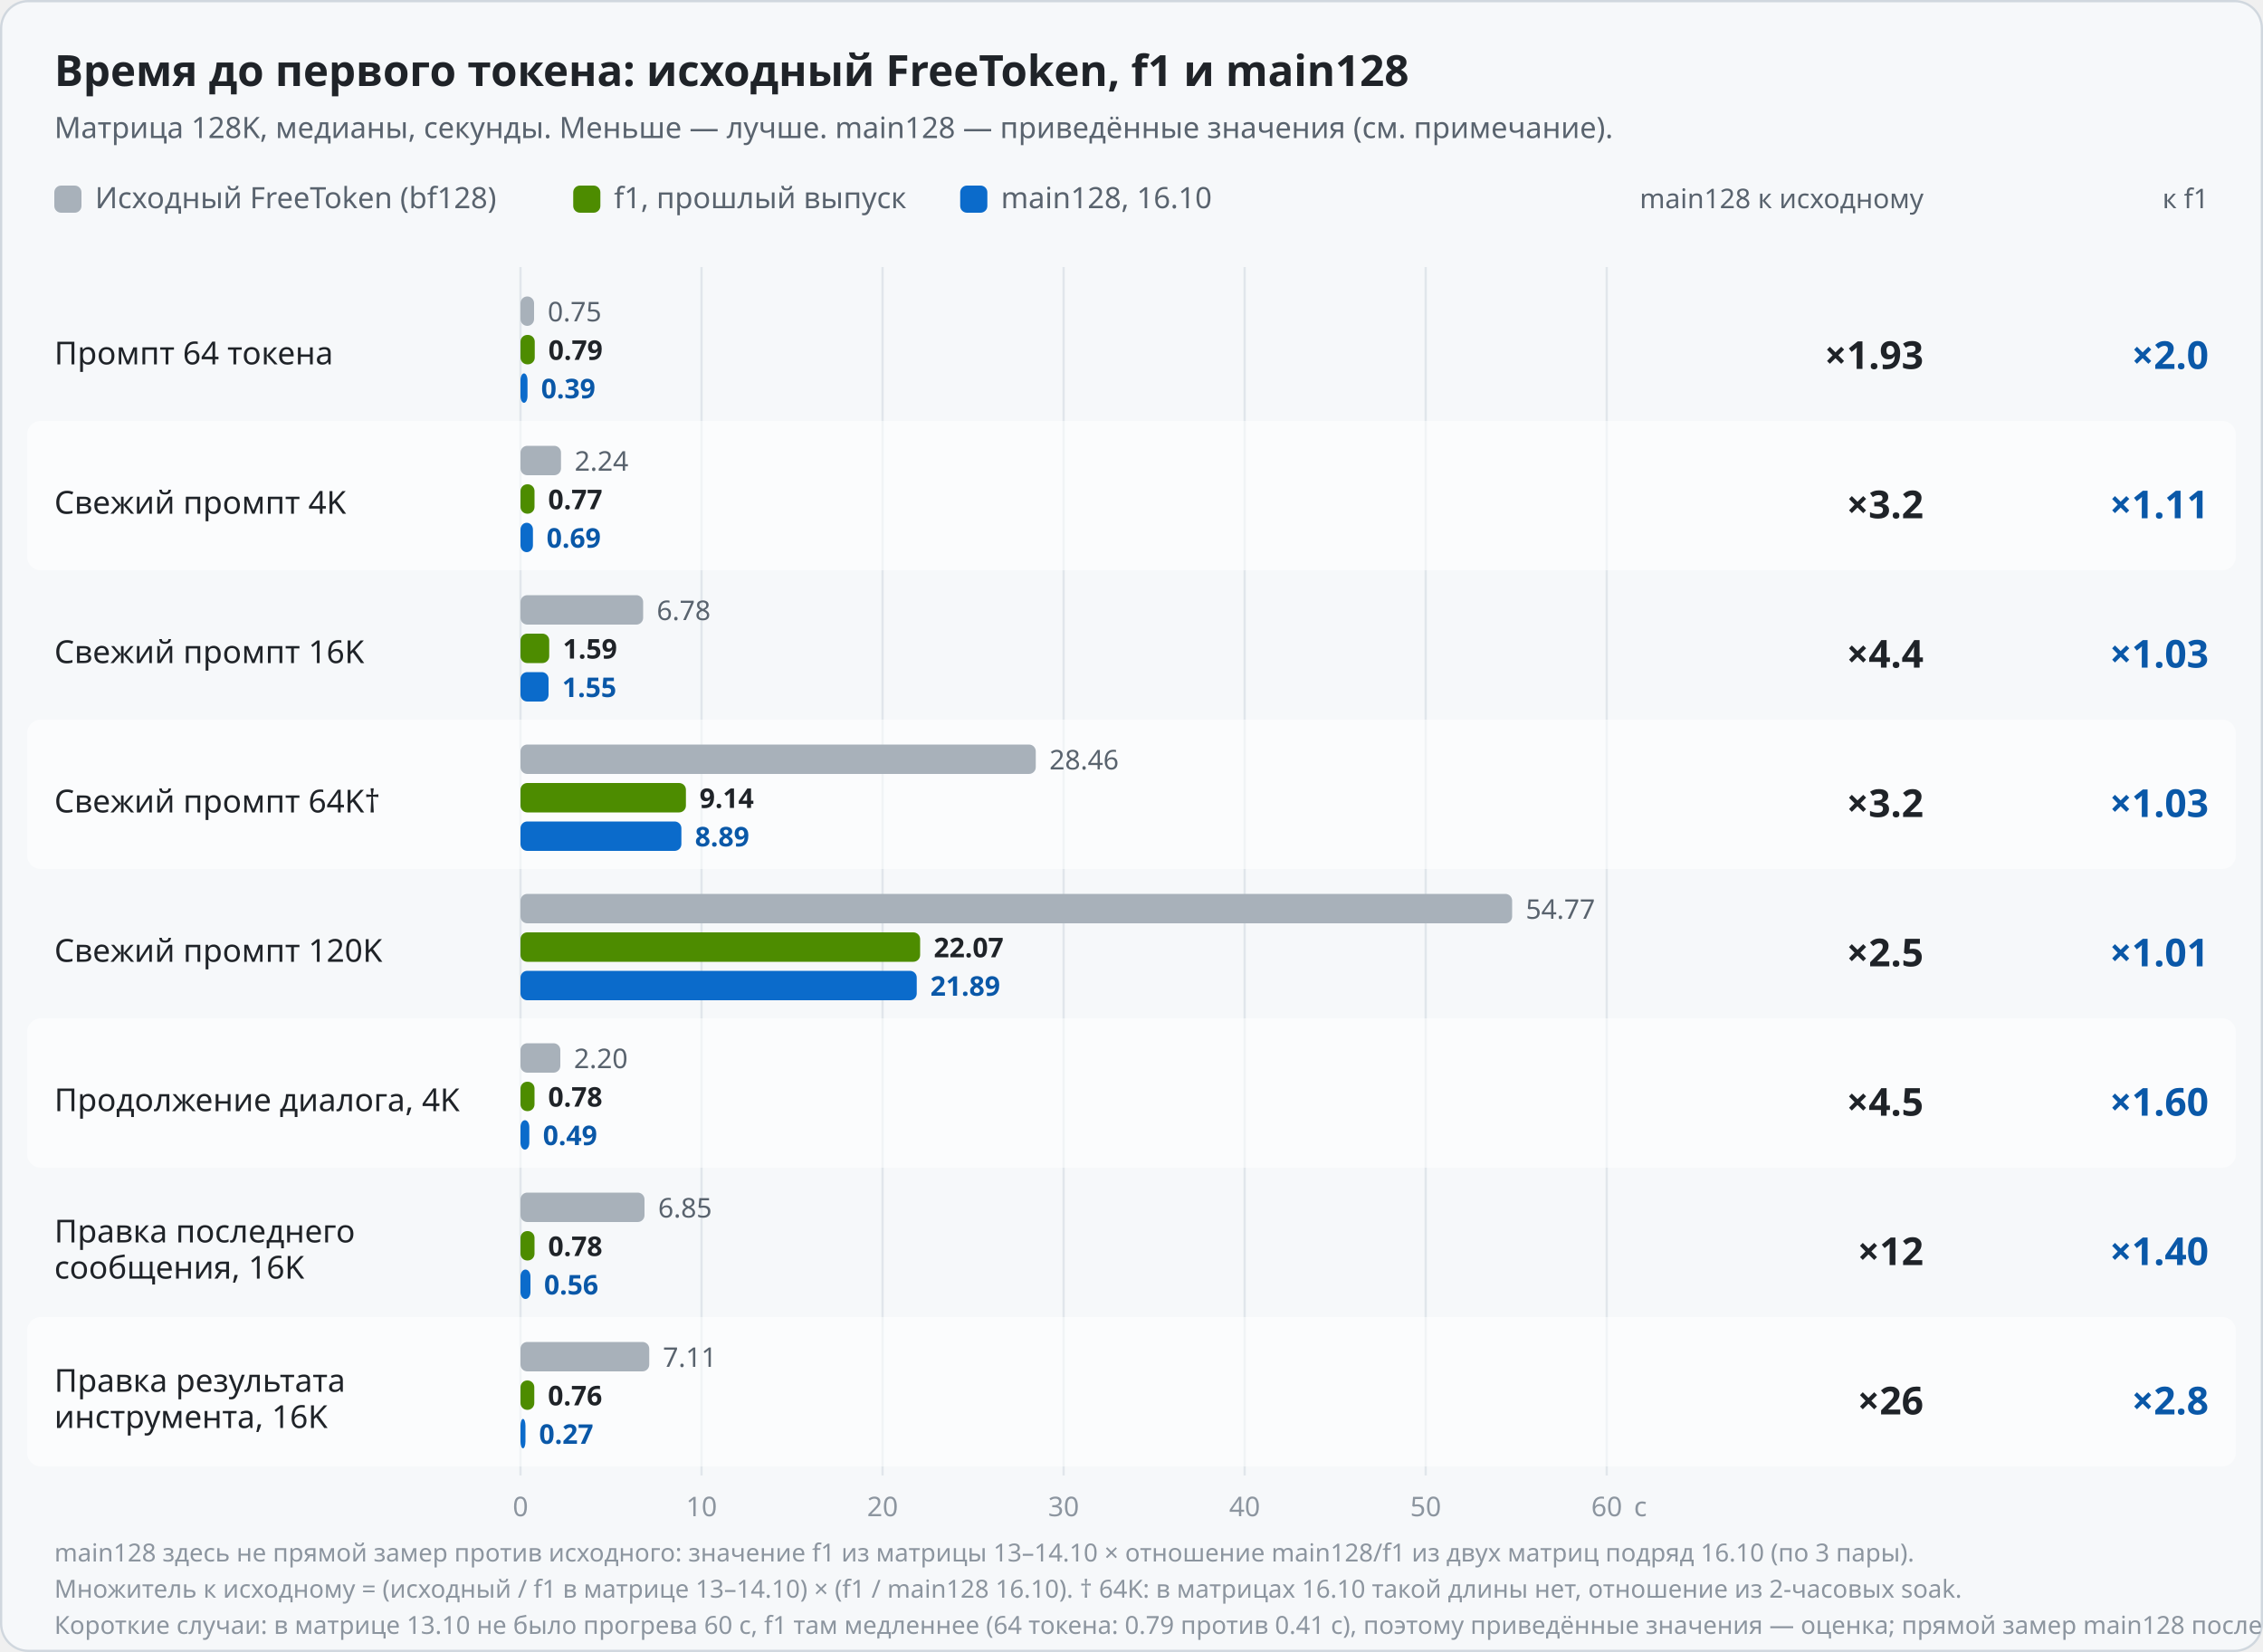
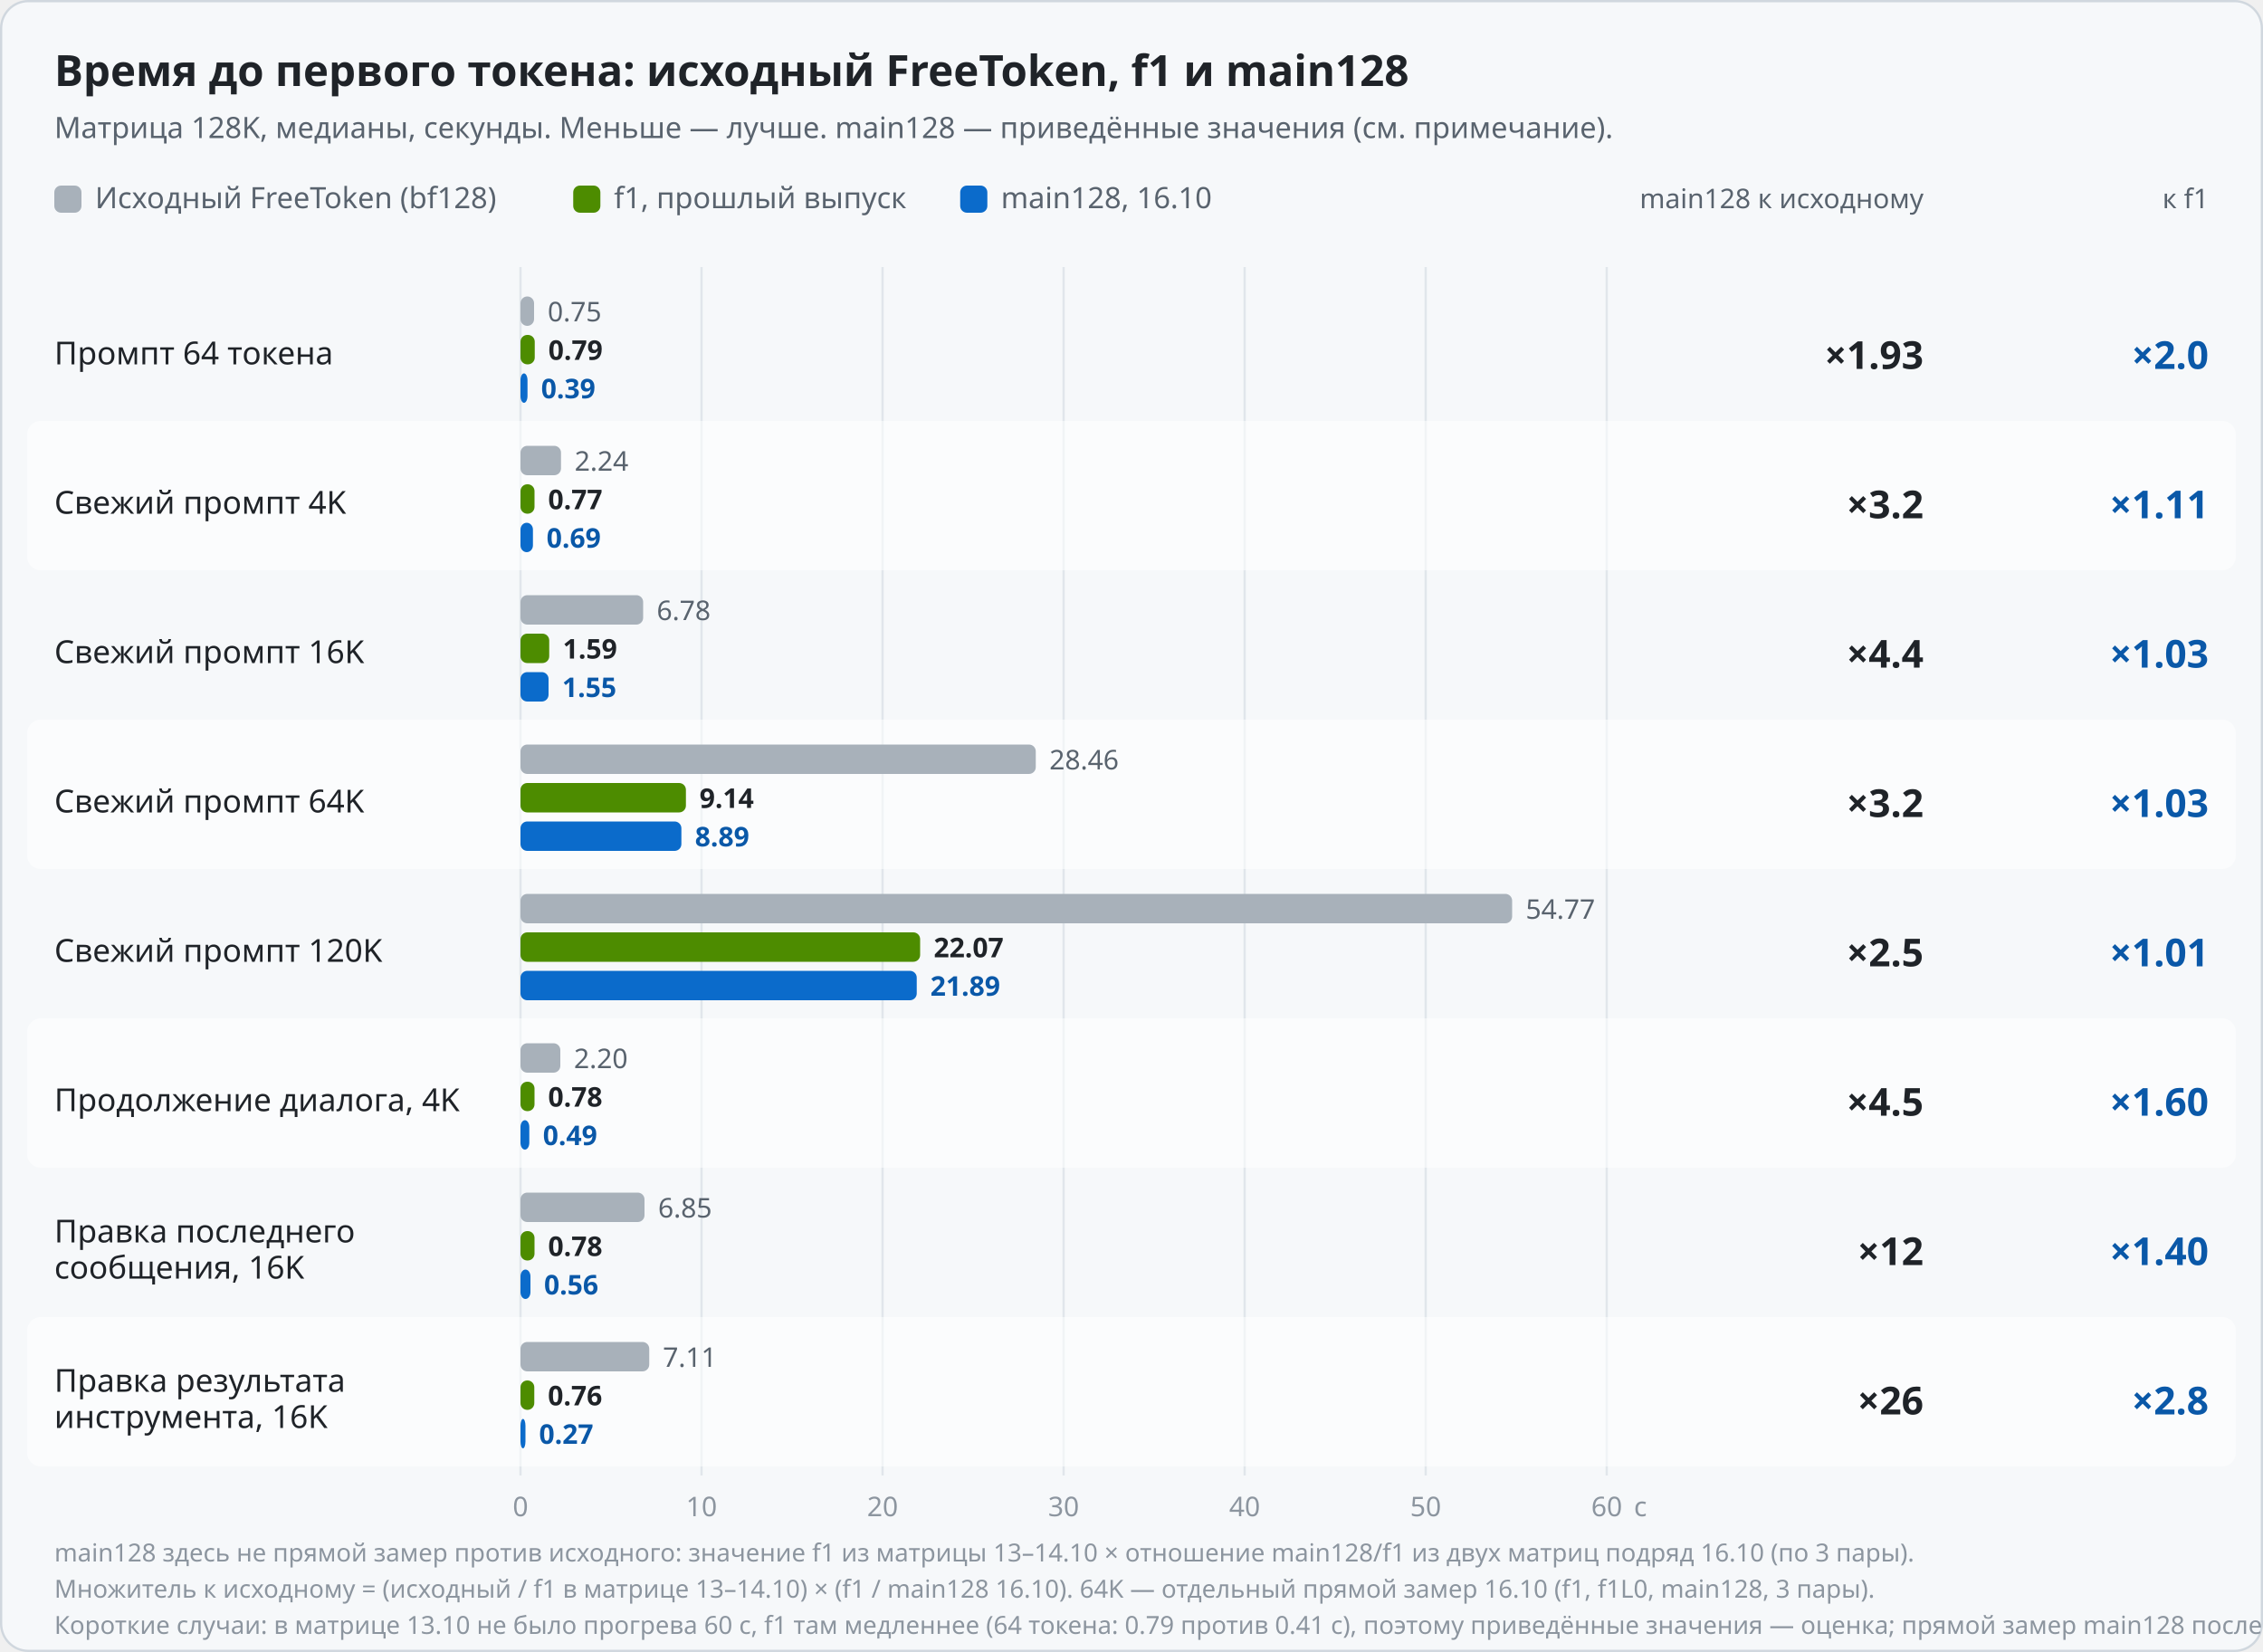
<svg xmlns="http://www.w3.org/2000/svg" width="1000" height="730" viewBox="0 0 1000 730" font-family="-apple-system,BlinkMacSystemFont,'Segoe UI','Noto Sans',Helvetica,Arial,sans-serif" role="img" aria-label="Время до первого токена: исходный FreeToken, f1 и main128">
  <rect x="0.5" y="0.5" width="999" height="729" rx="12" fill="#f6f8fa" stroke="#d0d7de" />
  <text x="24.0" y="38.0" font-size="19" fill="#1f2328" text-anchor="start" font-weight="600">Время до первого токена: исходный FreeToken, f1 и main128</text>
  <text x="24.0" y="61.0" font-size="13" fill="#59636e" text-anchor="start">Матрица 128K, медианы, секунды. Меньше — лучше. main128 — приведённые значения (см. примечание).</text>
  <rect x="24.0" y="82.0" width="12.0" height="12.0" rx="3" fill="#a8b1ba" />
  <text x="42.0" y="92.0" font-size="13" fill="#59636e" text-anchor="start">Исходный FreeToken (bf128)</text>
  <rect x="253.3" y="82.0" width="12.0" height="12.0" rx="3" fill="#4d8c00" />
  <text x="271.3" y="92.0" font-size="13" fill="#59636e" text-anchor="start">f1, прошлый выпуск</text>
  <rect x="424.3" y="82.0" width="12.0" height="12.0" rx="3" fill="#0b6bcb" />
  <text x="442.3" y="92.0" font-size="13" fill="#59636e" text-anchor="start">main128, 16.10</text>
  <text x="850.0" y="92.0" font-size="12" fill="#59636e" text-anchor="end">main128 к исходному</text>
  <text x="976.0" y="92.0" font-size="12" fill="#59636e" text-anchor="end">к f1</text>
  <line x1="230.0" y1="118.0" x2="230.0" y2="652.0" stroke="#e1e6eb" stroke-width="1" />
  <text x="230.0" y="670.0" font-size="12" fill="#8c959f" text-anchor="middle">0</text>
  <line x1="310.0" y1="118.0" x2="310.0" y2="652.0" stroke="#e1e6eb" stroke-width="1" />
  <text x="310.0" y="670.0" font-size="12" fill="#8c959f" text-anchor="middle">10</text>
  <line x1="390.0" y1="118.0" x2="390.0" y2="652.0" stroke="#e1e6eb" stroke-width="1" />
  <text x="390.0" y="670.0" font-size="12" fill="#8c959f" text-anchor="middle">20</text>
  <line x1="470.0" y1="118.0" x2="470.0" y2="652.0" stroke="#e1e6eb" stroke-width="1" />
  <text x="470.0" y="670.0" font-size="12" fill="#8c959f" text-anchor="middle">30</text>
  <line x1="550.0" y1="118.0" x2="550.0" y2="652.0" stroke="#e1e6eb" stroke-width="1" />
  <text x="550.0" y="670.0" font-size="12" fill="#8c959f" text-anchor="middle">40</text>
  <line x1="630.0" y1="118.0" x2="630.0" y2="652.0" stroke="#e1e6eb" stroke-width="1" />
  <text x="630.0" y="670.0" font-size="12" fill="#8c959f" text-anchor="middle">50</text>
  <line x1="710.0" y1="118.0" x2="710.0" y2="652.0" stroke="#e1e6eb" stroke-width="1" />
  <text x="710.0" y="670.0" font-size="12" fill="#8c959f" text-anchor="middle">60</text>
  <text x="722.0" y="670.0" font-size="12" fill="#8c959f" text-anchor="start">с</text>
  <text x="24.0" y="161.0" font-size="14" fill="#1f2328" text-anchor="start">Промпт 64 токена</text>
  <rect x="230.0" y="131.0" width="6.0" height="13.0" rx="3" fill="#a8b1ba" />
  <text x="242.0" y="142.0" font-size="12" fill="#59636e" text-anchor="start">0.75</text>
  <rect x="230.0" y="148.0" width="6.3" height="13.0" rx="3" fill="#4d8c00" />
  <text x="242.3" y="159.0" font-size="12" fill="#1f2328" text-anchor="start" font-weight="600">0.79</text>
  <rect x="230.0" y="165.0" width="3.1" height="13.0" rx="3" fill="#0b6bcb" />
  <text x="239.1" y="176.0" font-size="12" fill="#0a58a8" text-anchor="start" font-weight="600">0.39</text>
  <text x="850.0" y="163.0" font-size="17" fill="#1f2328" text-anchor="end" font-weight="700">×1.93</text>
  <text x="976.0" y="163.0" font-size="17" fill="#0a58a8" text-anchor="end" font-weight="700">×2.0</text>
  <rect x="12.0" y="186.0" width="976.0" height="66.0" rx="6" fill="#ffffff" fill-opacity="0.55" />
  <text x="24.0" y="227.0" font-size="14" fill="#1f2328" text-anchor="start">Свежий промпт 4K</text>
  <rect x="230.0" y="197.0" width="17.9" height="13.0" rx="3" fill="#a8b1ba" />
  <text x="253.9" y="208.0" font-size="12" fill="#59636e" text-anchor="start">2.24</text>
  <rect x="230.0" y="214.0" width="6.2" height="13.0" rx="3" fill="#4d8c00" />
  <text x="242.2" y="225.0" font-size="12" fill="#1f2328" text-anchor="start" font-weight="600">0.77</text>
  <rect x="230.0" y="231.0" width="5.5" height="13.0" rx="3" fill="#0b6bcb" />
  <text x="241.5" y="242.0" font-size="12" fill="#0a58a8" text-anchor="start" font-weight="600">0.69</text>
  <text x="850.0" y="229.0" font-size="17" fill="#1f2328" text-anchor="end" font-weight="700">×3.2</text>
  <text x="976.0" y="229.0" font-size="17" fill="#0a58a8" text-anchor="end" font-weight="700">×1.11</text>
  <text x="24.0" y="293.0" font-size="14" fill="#1f2328" text-anchor="start">Свежий промпт 16K</text>
  <rect x="230.0" y="263.0" width="54.2" height="13.0" rx="3" fill="#a8b1ba" />
  <text x="290.2" y="274.0" font-size="12" fill="#59636e" text-anchor="start">6.78</text>
  <rect x="230.0" y="280.0" width="12.7" height="13.0" rx="3" fill="#4d8c00" />
  <text x="248.7" y="291.0" font-size="12" fill="#1f2328" text-anchor="start" font-weight="600">1.59</text>
  <rect x="230.0" y="297.0" width="12.4" height="13.0" rx="3" fill="#0b6bcb" />
  <text x="248.4" y="308.0" font-size="12" fill="#0a58a8" text-anchor="start" font-weight="600">1.55</text>
  <text x="850.0" y="295.0" font-size="17" fill="#1f2328" text-anchor="end" font-weight="700">×4.4</text>
  <text x="976.0" y="295.0" font-size="17" fill="#0a58a8" text-anchor="end" font-weight="700">×1.03</text>
  <rect x="12.0" y="318.0" width="976.0" height="66.0" rx="6" fill="#ffffff" fill-opacity="0.55" />
-   <text x="24.0" y="359.0" font-size="14" fill="#1f2328" text-anchor="start">Свежий промпт 64K†</text>
+   <text x="24.0" y="359.0" font-size="14" fill="#1f2328" text-anchor="start">Свежий промпт 64K</text>
  <rect x="230.0" y="329.0" width="227.7" height="13.0" rx="3" fill="#a8b1ba" />
  <text x="463.7" y="340.0" font-size="12" fill="#59636e" text-anchor="start">28.46</text>
  <rect x="230.0" y="346.0" width="73.1" height="13.0" rx="3" fill="#4d8c00" />
  <text x="309.1" y="357.0" font-size="12" fill="#1f2328" text-anchor="start" font-weight="600">9.14</text>
  <rect x="230.0" y="363.0" width="71.1" height="13.0" rx="3" fill="#0b6bcb" />
  <text x="307.1" y="374.0" font-size="12" fill="#0a58a8" text-anchor="start" font-weight="600">8.89</text>
  <text x="850.0" y="361.0" font-size="17" fill="#1f2328" text-anchor="end" font-weight="700">×3.2</text>
  <text x="976.0" y="361.0" font-size="17" fill="#0a58a8" text-anchor="end" font-weight="700">×1.03</text>
  <text x="24.0" y="425.0" font-size="14" fill="#1f2328" text-anchor="start">Свежий промпт 120K</text>
  <rect x="230.0" y="395.0" width="438.2" height="13.0" rx="3" fill="#a8b1ba" />
  <text x="674.2" y="406.0" font-size="12" fill="#59636e" text-anchor="start">54.77</text>
  <rect x="230.0" y="412.0" width="176.6" height="13.0" rx="3" fill="#4d8c00" />
  <text x="412.6" y="423.0" font-size="12" fill="#1f2328" text-anchor="start" font-weight="600">22.07</text>
  <rect x="230.0" y="429.0" width="175.1" height="13.0" rx="3" fill="#0b6bcb" />
  <text x="411.1" y="440.0" font-size="12" fill="#0a58a8" text-anchor="start" font-weight="600">21.89</text>
  <text x="850.0" y="427.0" font-size="17" fill="#1f2328" text-anchor="end" font-weight="700">×2.5</text>
  <text x="976.0" y="427.0" font-size="17" fill="#0a58a8" text-anchor="end" font-weight="700">×1.01</text>
  <rect x="12.0" y="450.0" width="976.0" height="66.0" rx="6" fill="#ffffff" fill-opacity="0.55" />
  <text x="24.0" y="491.0" font-size="14" fill="#1f2328" text-anchor="start">Продолжение диалога, 4K</text>
  <rect x="230.0" y="461.0" width="17.6" height="13.0" rx="3" fill="#a8b1ba" />
  <text x="253.6" y="472.0" font-size="12" fill="#59636e" text-anchor="start">2.20</text>
  <rect x="230.0" y="478.0" width="6.2" height="13.0" rx="3" fill="#4d8c00" />
  <text x="242.2" y="489.0" font-size="12" fill="#1f2328" text-anchor="start" font-weight="600">0.78</text>
  <rect x="230.0" y="495.0" width="3.9" height="13.0" rx="3" fill="#0b6bcb" />
  <text x="239.9" y="506.0" font-size="12" fill="#0a58a8" text-anchor="start" font-weight="600">0.49</text>
  <text x="850.0" y="493.0" font-size="17" fill="#1f2328" text-anchor="end" font-weight="700">×4.5</text>
  <text x="976.0" y="493.0" font-size="17" fill="#0a58a8" text-anchor="end" font-weight="700">×1.60</text>
  <text x="24.0" y="549.0" font-size="14" fill="#1f2328" text-anchor="start">Правка последнего</text>
  <text x="24.0" y="565.0" font-size="14" fill="#1f2328" text-anchor="start">сообщения, 16K</text>
  <rect x="230.0" y="527.0" width="54.8" height="13.0" rx="3" fill="#a8b1ba" />
  <text x="290.8" y="538.0" font-size="12" fill="#59636e" text-anchor="start">6.85</text>
  <rect x="230.0" y="544.0" width="6.2" height="13.0" rx="3" fill="#4d8c00" />
  <text x="242.2" y="555.0" font-size="12" fill="#1f2328" text-anchor="start" font-weight="600">0.78</text>
  <rect x="230.0" y="561.0" width="4.4" height="13.0" rx="3" fill="#0b6bcb" />
  <text x="240.4" y="572.0" font-size="12" fill="#0a58a8" text-anchor="start" font-weight="600">0.56</text>
  <text x="850.0" y="559.0" font-size="17" fill="#1f2328" text-anchor="end" font-weight="700">×12</text>
  <text x="976.0" y="559.0" font-size="17" fill="#0a58a8" text-anchor="end" font-weight="700">×1.40</text>
  <rect x="12.0" y="582.0" width="976.0" height="66.0" rx="6" fill="#ffffff" fill-opacity="0.55" />
  <text x="24.0" y="615.0" font-size="14" fill="#1f2328" text-anchor="start">Правка результата</text>
  <text x="24.0" y="631.0" font-size="14" fill="#1f2328" text-anchor="start">инструмента, 16K</text>
  <rect x="230.0" y="593.0" width="56.9" height="13.0" rx="3" fill="#a8b1ba" />
  <text x="292.9" y="604.0" font-size="12" fill="#59636e" text-anchor="start">7.11</text>
  <rect x="230.0" y="610.0" width="6.1" height="13.0" rx="3" fill="#4d8c00" />
  <text x="242.1" y="621.0" font-size="12" fill="#1f2328" text-anchor="start" font-weight="600">0.76</text>
  <rect x="230.0" y="627.0" width="2.2" height="13.0" rx="3" fill="#0b6bcb" />
  <text x="238.2" y="638.0" font-size="12" fill="#0a58a8" text-anchor="start" font-weight="600">0.27</text>
  <text x="850.0" y="625.0" font-size="17" fill="#1f2328" text-anchor="end" font-weight="700">×26</text>
  <text x="976.0" y="625.0" font-size="17" fill="#0a58a8" text-anchor="end" font-weight="700">×2.8</text>
  <text x="24.0" y="690.0" font-size="11" fill="#8c959f" text-anchor="start">main128 здесь не прямой замер против исходного: значение f1 из матрицы 13–14.10 × отношение main128/f1 из двух матриц подряд 16.10 (по 3 пары).</text>
-   <text x="24.0" y="706.0" font-size="11" fill="#8c959f" text-anchor="start">Множитель к исходному = (исходный / f1 в матрице 13–14.10) × (f1 / main128 16.10). † 64K: в матрицах 16.10 такой длины нет, отношение из 2-часовых soak.</text>
+   <text x="24.0" y="706.0" font-size="11" fill="#8c959f" text-anchor="start">Множитель к исходному = (исходный / f1 в матрице 13–14.10) × (f1 / main128 16.10). 64K — отдельный прямой замер 16.10 (f1, f1L0, main128, 3 пары).</text>
  <text x="24.0" y="722.0" font-size="11" fill="#8c959f" text-anchor="start">Короткие случаи: в матрице 13.10 не было прогрева 60 с, f1 там медленнее (64 токена: 0.79 против 0.41 с), поэтому приведённые значения — оценка; прямой замер main128 после прогрева — 0.200 с.</text>
</svg>
